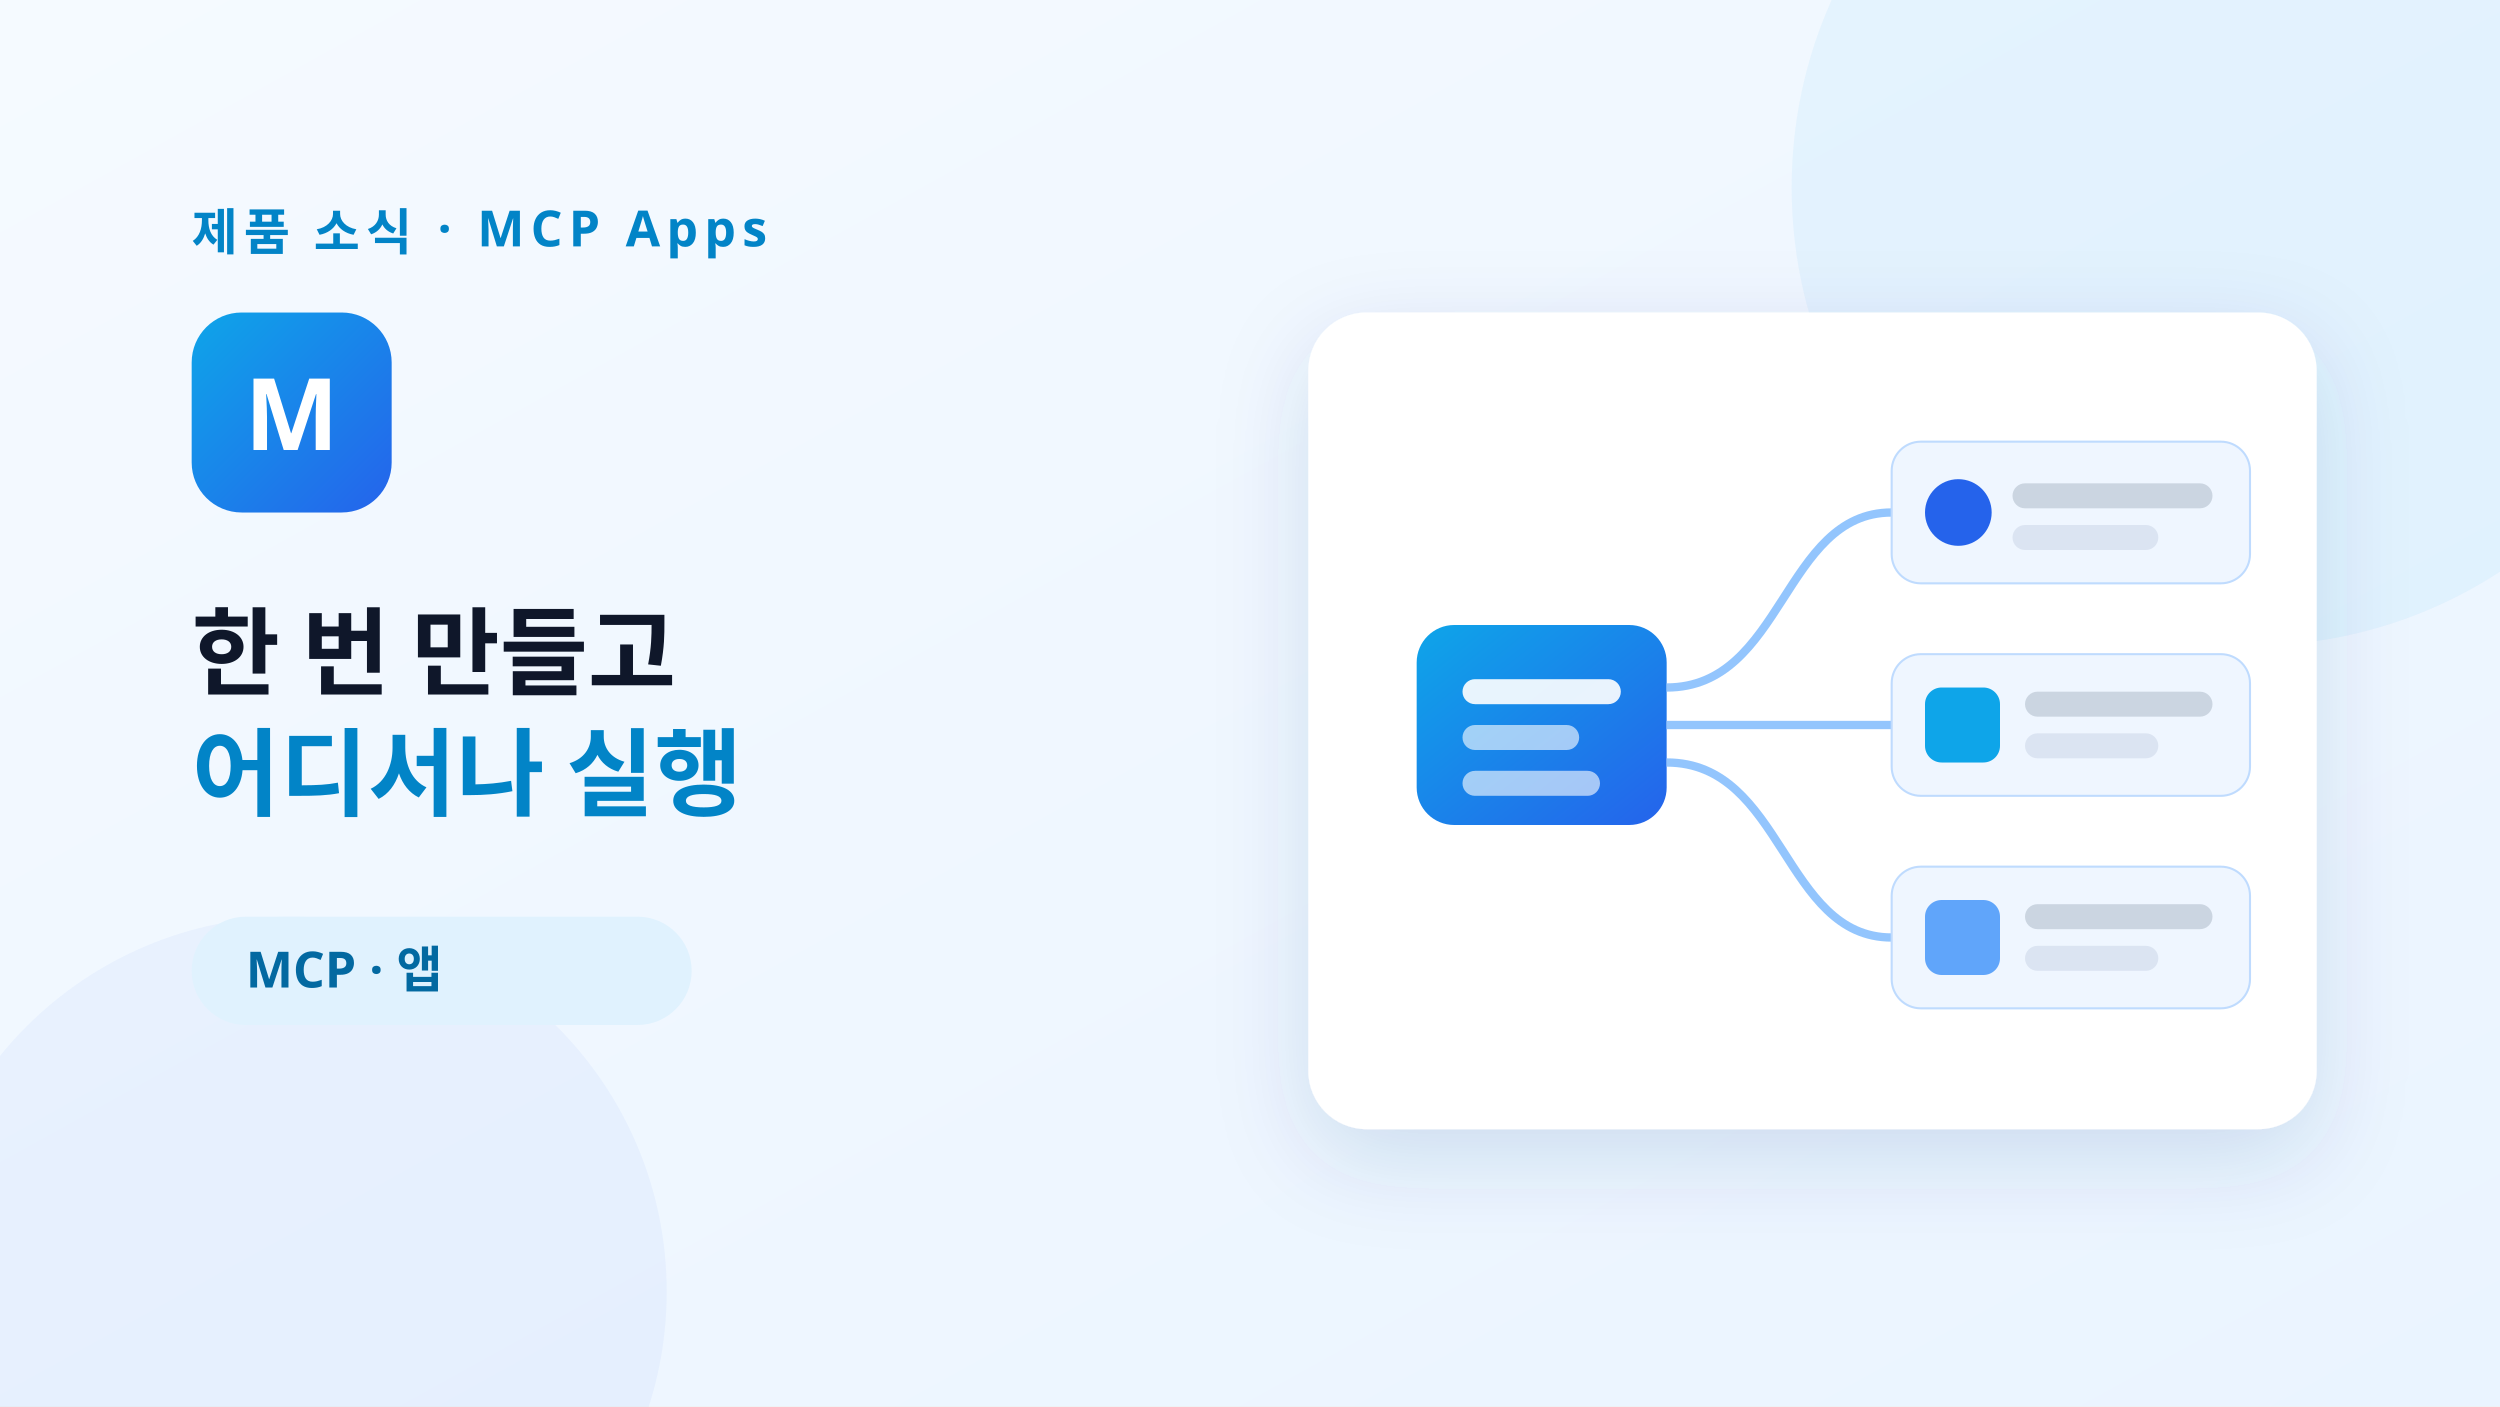
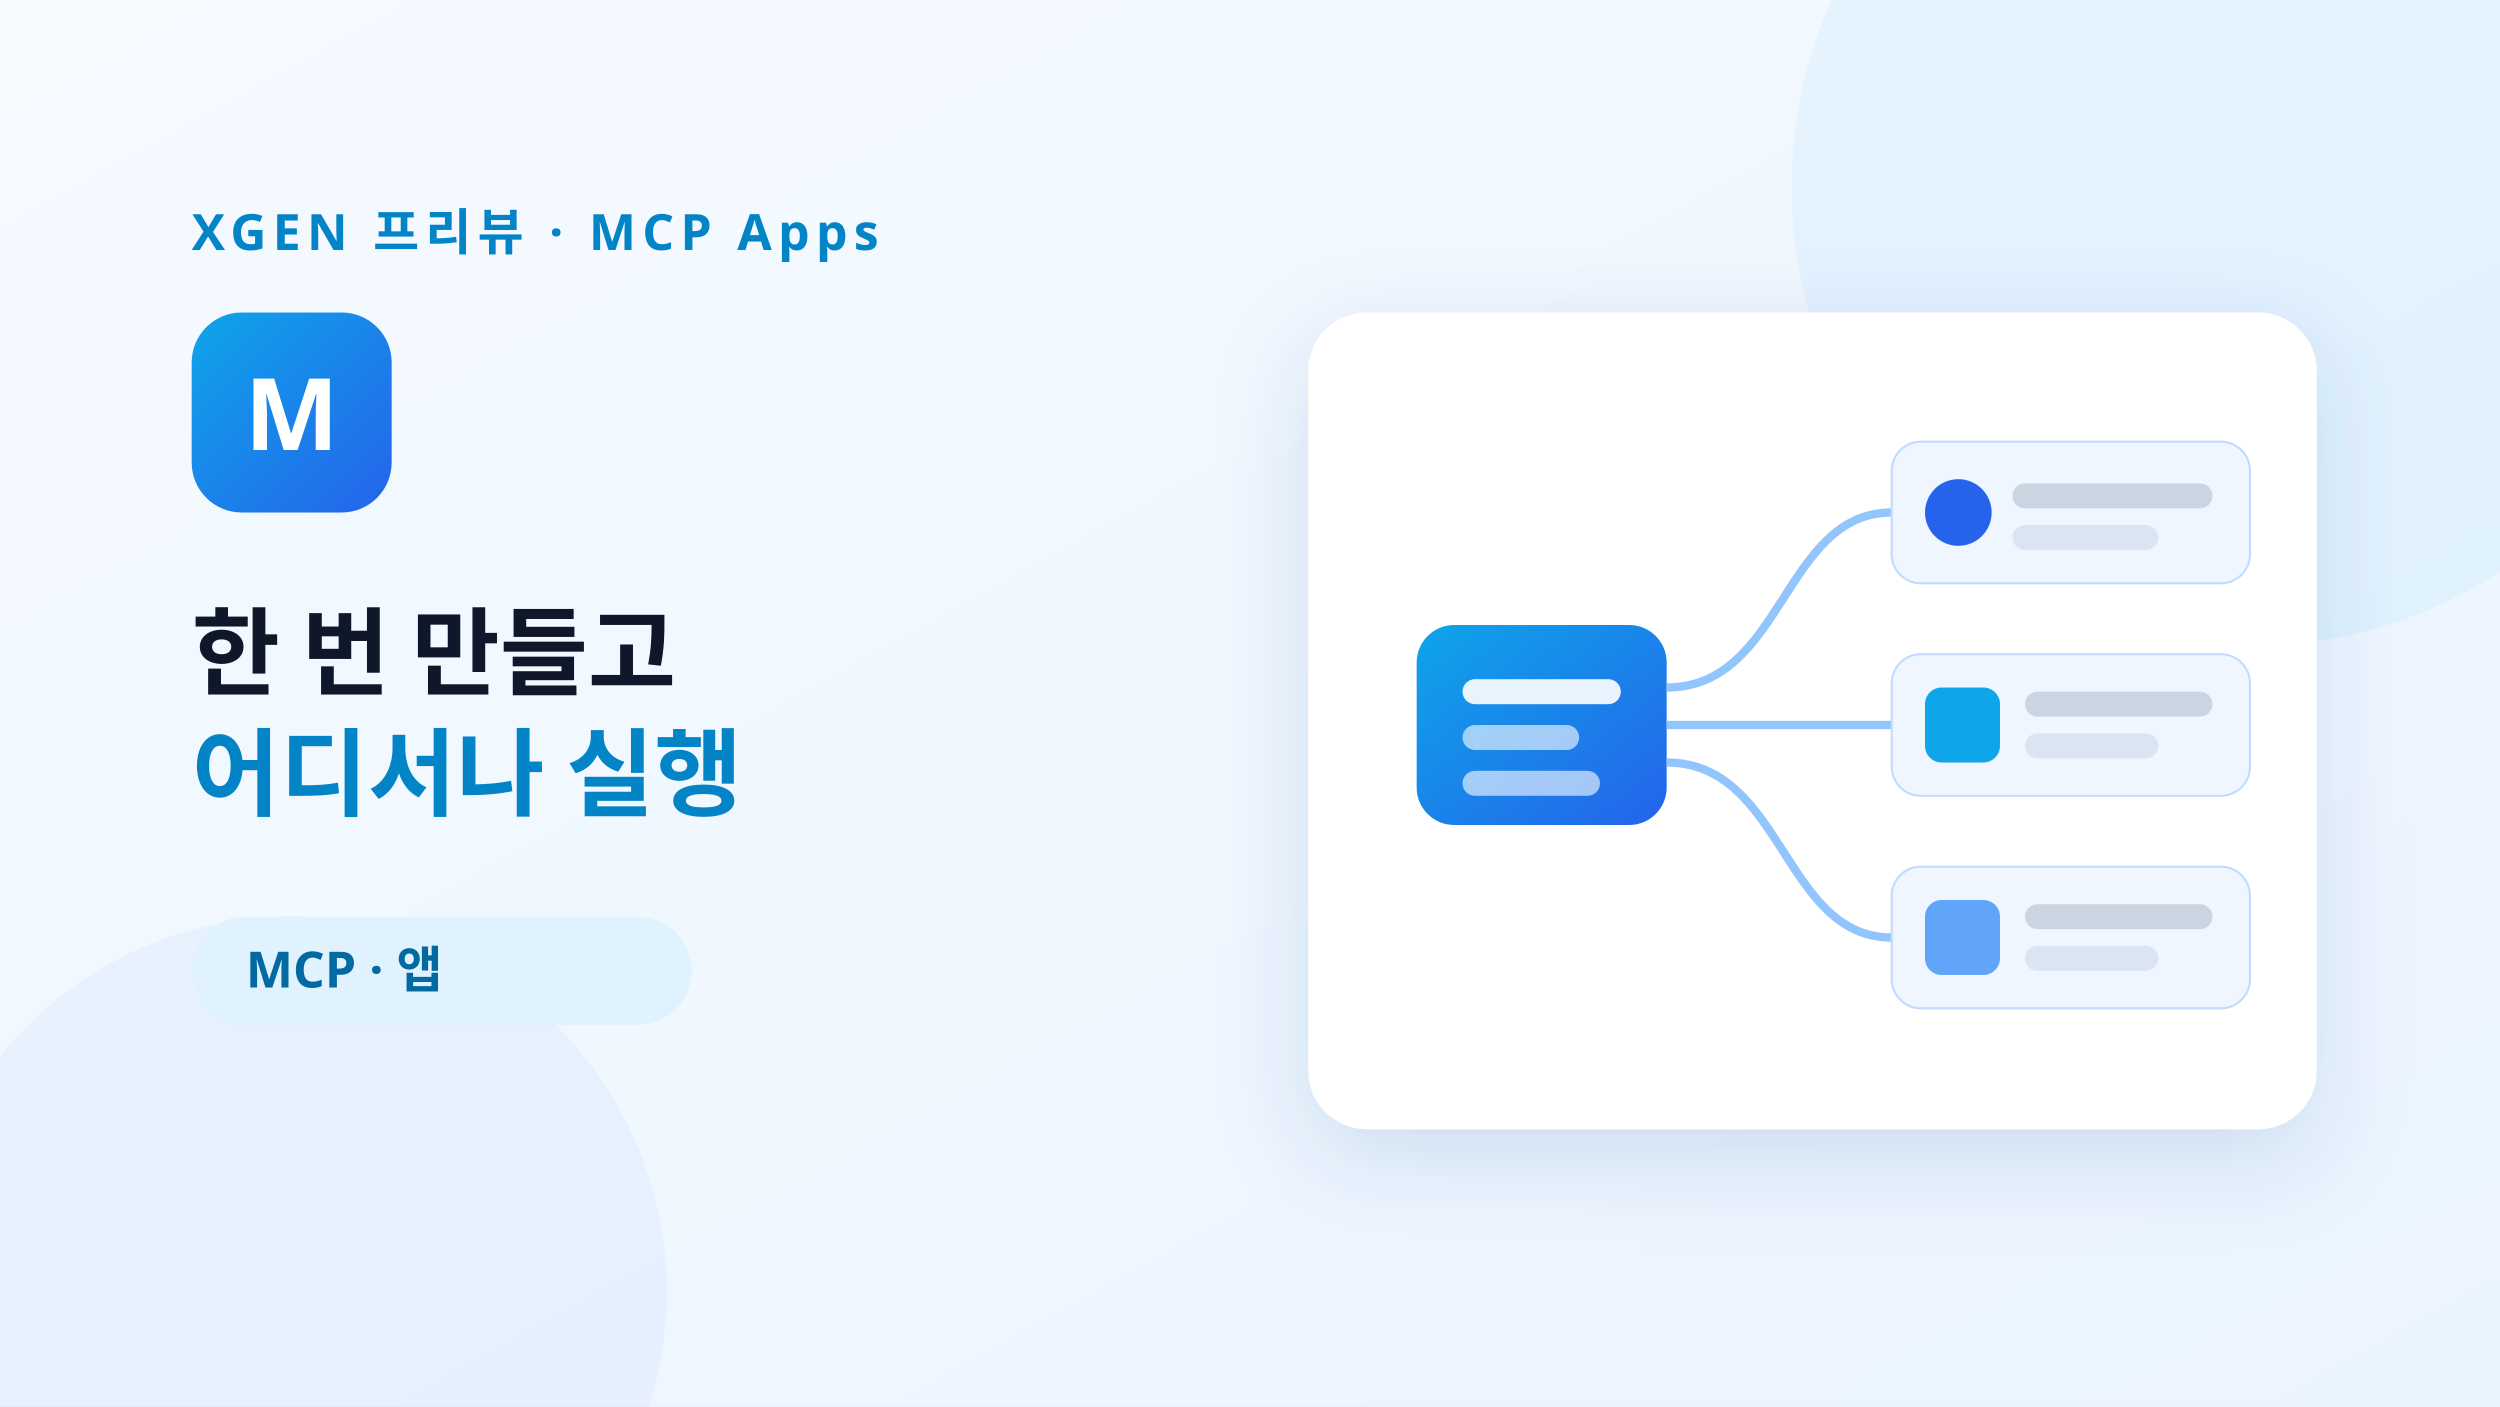
<svg xmlns="http://www.w3.org/2000/svg" viewBox="0 0 1200 675" role="img" aria-label="MCP Apps 한 번 만들고 어디서나 실행">
  <defs>
    <linearGradient id="bg" x1="0" y1="0" x2="1" y2="1">
      <stop offset="0" stop-color="#f5faff" />
      <stop offset="1" stop-color="#eaf4ff" />
    </linearGradient>
    <linearGradient id="badge" x1="0" y1="0" x2="1" y2="1">
      <stop offset="0" stop-color="#0ea5e9" />
      <stop offset="1" stop-color="#2563eb" />
    </linearGradient>
    <filter id="sh" x="-20%" y="-20%" width="140%" height="140%">
      <feDropShadow dx="0" dy="14" stdDeviation="22" flood-color="#1e3a8a" flood-opacity="0.14" />
    </filter>
  </defs>
  <rect width="1200" height="675" fill="url(#bg)" />
  <circle cx="1080" cy="90" r="220" fill="#0ea5e9" opacity="0.06" />
  <circle cx="140" cy="620" r="180" fill="#2563eb" opacity="0.05" />
-   <text x="92" y="120" font-family="Pretendard,'Pretendard Variable','Malgun Gothic','Apple SD Gothic Neo','Noto Sans KR',sans-serif" font-size="24" font-weight="700" letter-spacing="3" fill="#0284c7">제품 소식 · MCP Apps</text>
+   <text x="92" y="120" font-family="Pretendard,'Pretendard Variable','Malgun Gothic','Apple SD Gothic Neo','Noto Sans KR',sans-serif" font-size="24" font-weight="700" letter-spacing="3" fill="#0284c7">XGEN 프리뷰 · MCP Apps</text>
  <rect x="92" y="150" width="96" height="96" rx="24" fill="url(#badge)" />
  <text x="140" y="216" text-anchor="middle" font-family="Pretendard,'Pretendard Variable','Malgun Gothic','Apple SD Gothic Neo','Noto Sans KR',sans-serif" font-size="48" font-weight="800" fill="#ffffff">M</text>
  <text x="92" y="330" font-family="Pretendard,'Pretendard Variable','Malgun Gothic','Apple SD Gothic Neo','Noto Sans KR',sans-serif" font-size="46" font-weight="800" fill="#0f172a">한 번 만들고</text>
  <text x="92" y="388" font-family="Pretendard,'Pretendard Variable','Malgun Gothic','Apple SD Gothic Neo','Noto Sans KR',sans-serif" font-size="46" font-weight="800" fill="#0284c7">어디서나 실행</text>
  <rect x="92" y="440" width="240" height="52" rx="26" fill="#e0f2fe" />
  <text x="118" y="474" font-family="Pretendard,'Pretendard Variable','Malgun Gothic','Apple SD Gothic Neo','Noto Sans KR',sans-serif" font-size="24" font-weight="700" fill="#0369a1">MCP · 앱</text>
  <g filter="url(#sh)">
    <rect x="628" y="150" width="484" height="392" rx="28" fill="#ffffff" />
  </g>
  <rect x="680" y="300" width="120" height="96" rx="18" fill="url(#badge)" />
  <rect x="702" y="326" width="76" height="12" rx="6" fill="#ffffff" opacity="0.9" />
  <rect x="702" y="348" width="56" height="12" rx="6" fill="#ffffff" opacity="0.6" />
  <rect x="702" y="370" width="66" height="12" rx="6" fill="#ffffff" opacity="0.6" />
  <path d="M800 330 C 856 330 856 246 908 246" fill="none" stroke="#93c5fd" stroke-width="4" />
  <path d="M800 348 L 908 348" fill="none" stroke="#93c5fd" stroke-width="4" />
  <path d="M800 366 C 856 366 856 450 908 450" fill="none" stroke="#93c5fd" stroke-width="4" />
  <g>
    <rect x="908" y="212" width="172" height="68" rx="14" fill="#eff6ff" stroke="#bfdbfe" />
    <circle cx="940" cy="246" r="16" fill="#2563eb" />
    <rect x="966" y="232" width="96" height="12" rx="6" fill="#cbd5e1" />
    <rect x="966" y="252" width="70" height="12" rx="6" fill="#dbe4f2" />
  </g>
  <g>
    <rect x="908" y="314" width="172" height="68" rx="14" fill="#eff6ff" stroke="#bfdbfe" />
    <rect x="924" y="330" width="36" height="36" rx="8" fill="#0ea5e9" />
    <rect x="972" y="332" width="90" height="12" rx="6" fill="#cbd5e1" />
    <rect x="972" y="352" width="64" height="12" rx="6" fill="#dbe4f2" />
  </g>
  <g>
    <rect x="908" y="416" width="172" height="68" rx="14" fill="#eff6ff" stroke="#bfdbfe" />
    <rect x="924" y="432" width="36" height="36" rx="8" fill="#60a5fa" />
    <rect x="972" y="434" width="90" height="12" rx="6" fill="#cbd5e1" />
    <rect x="972" y="454" width="64" height="12" rx="6" fill="#dbe4f2" />
  </g>
</svg>
